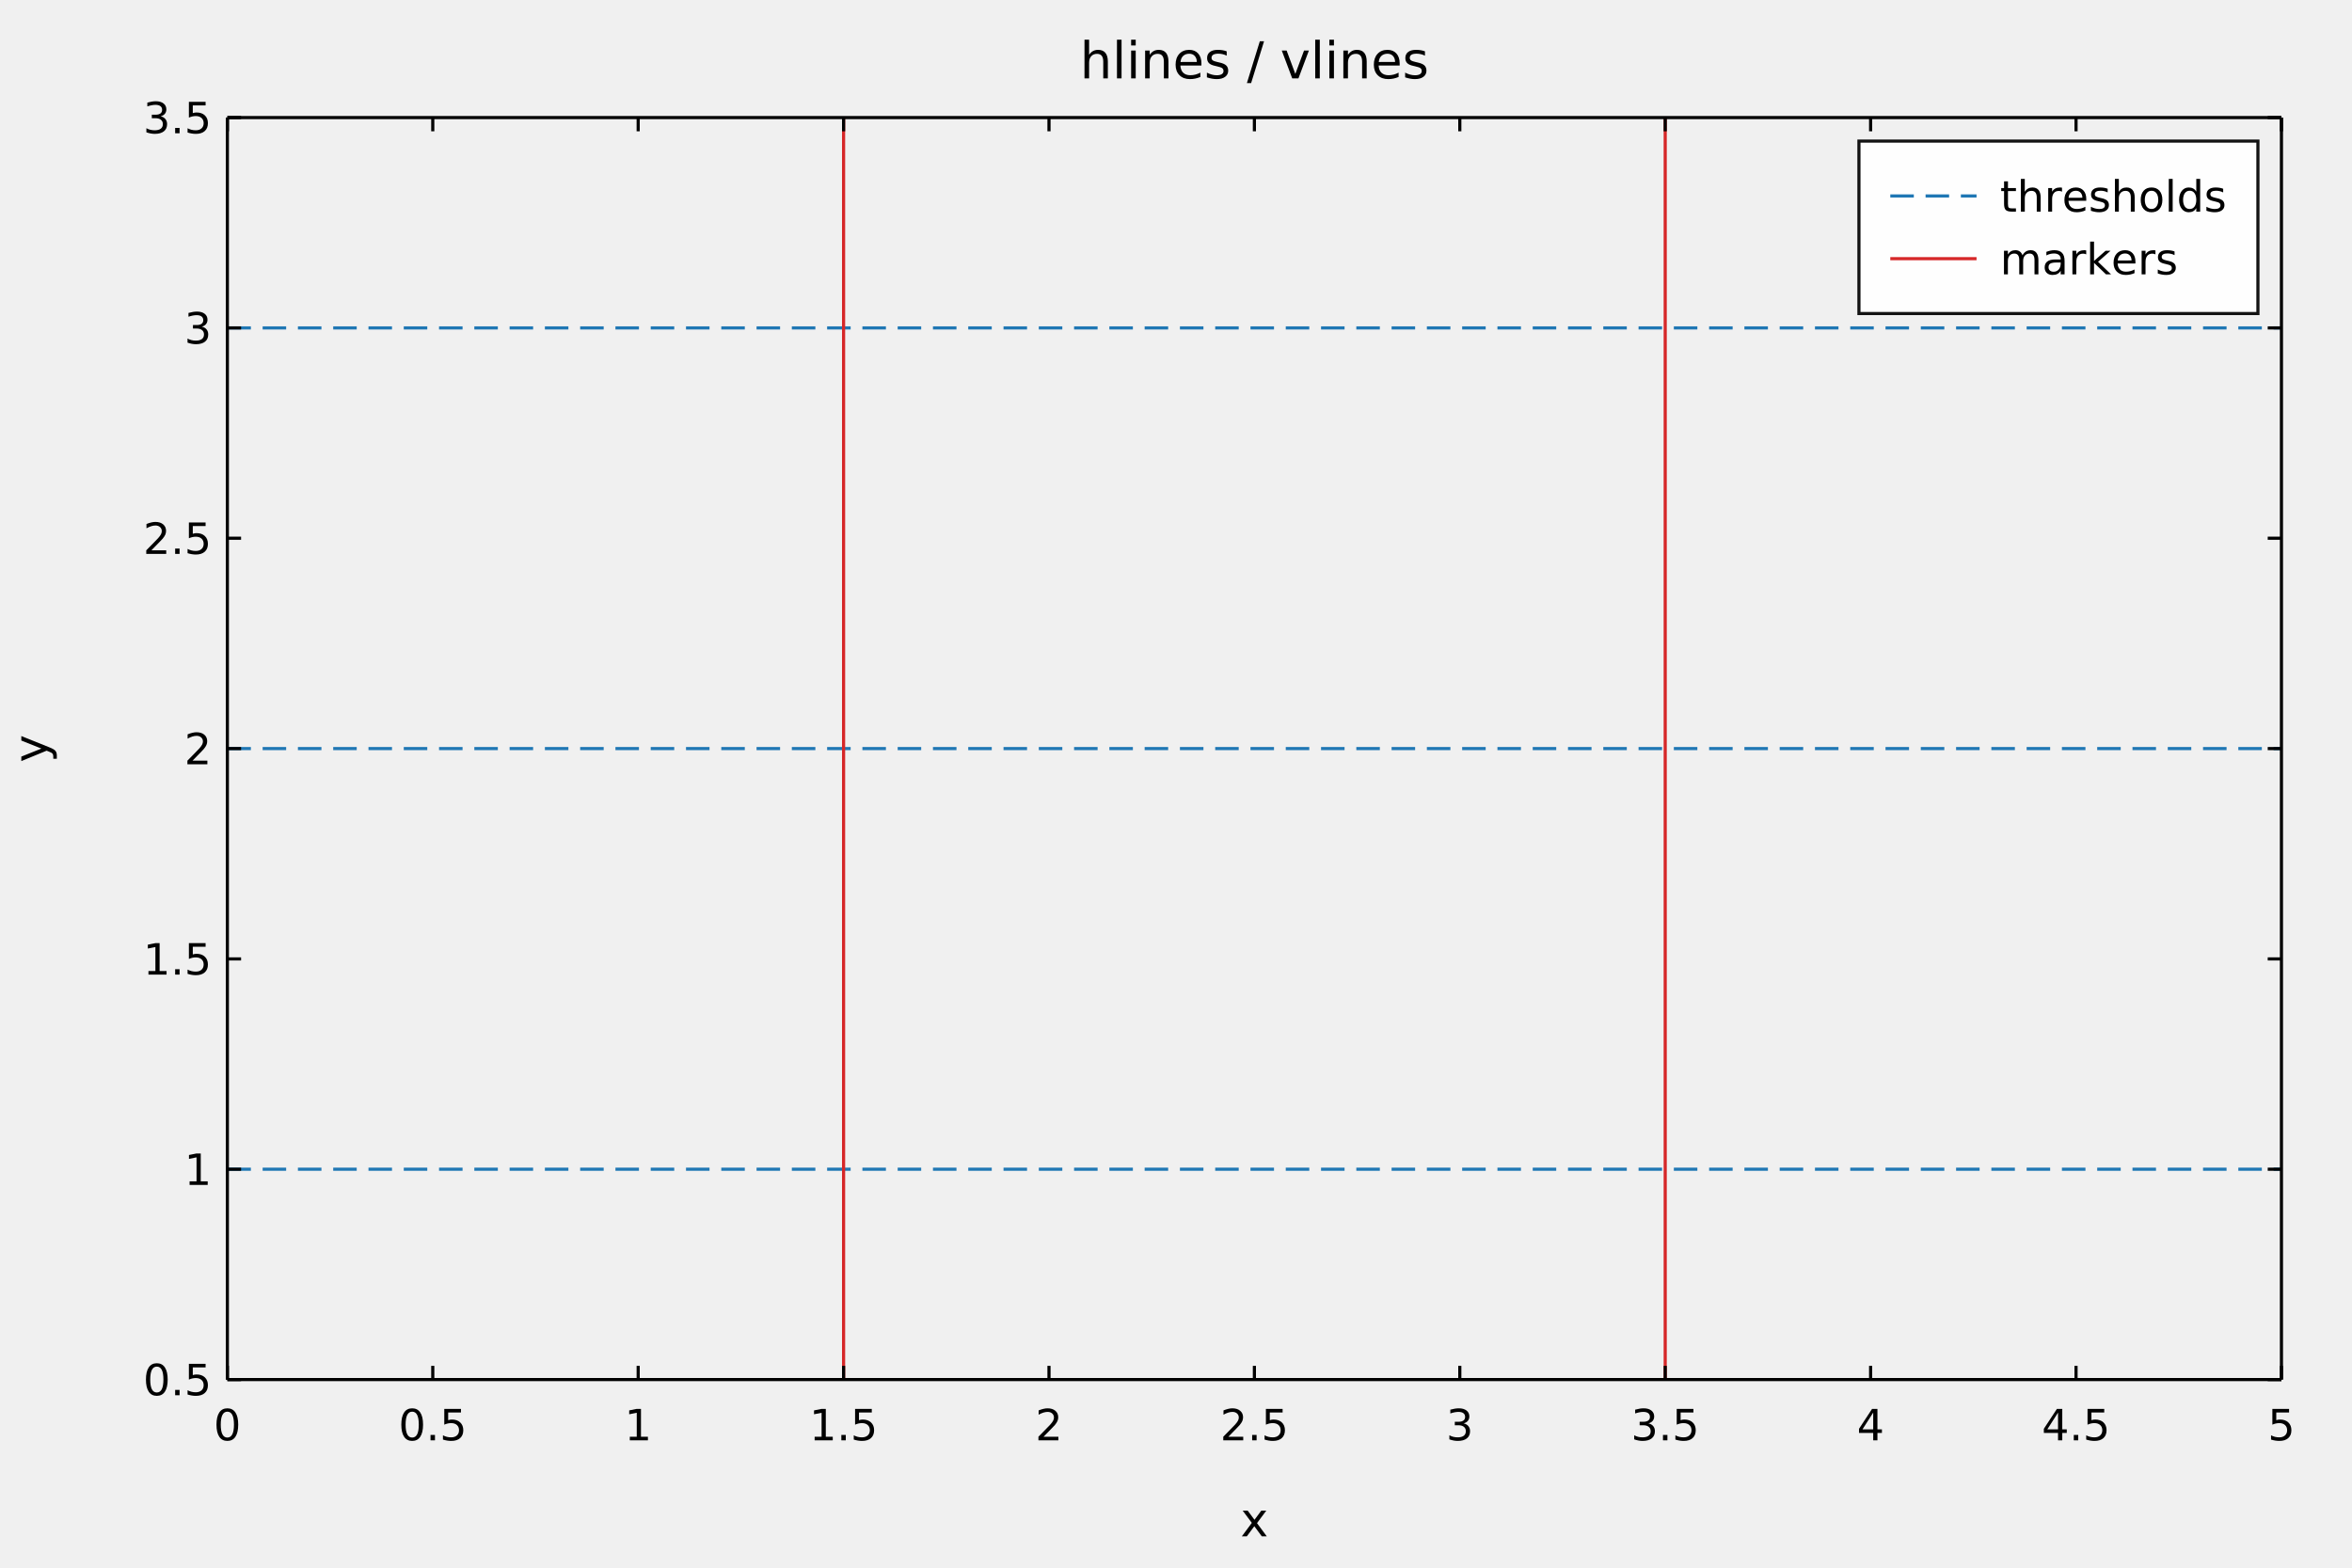
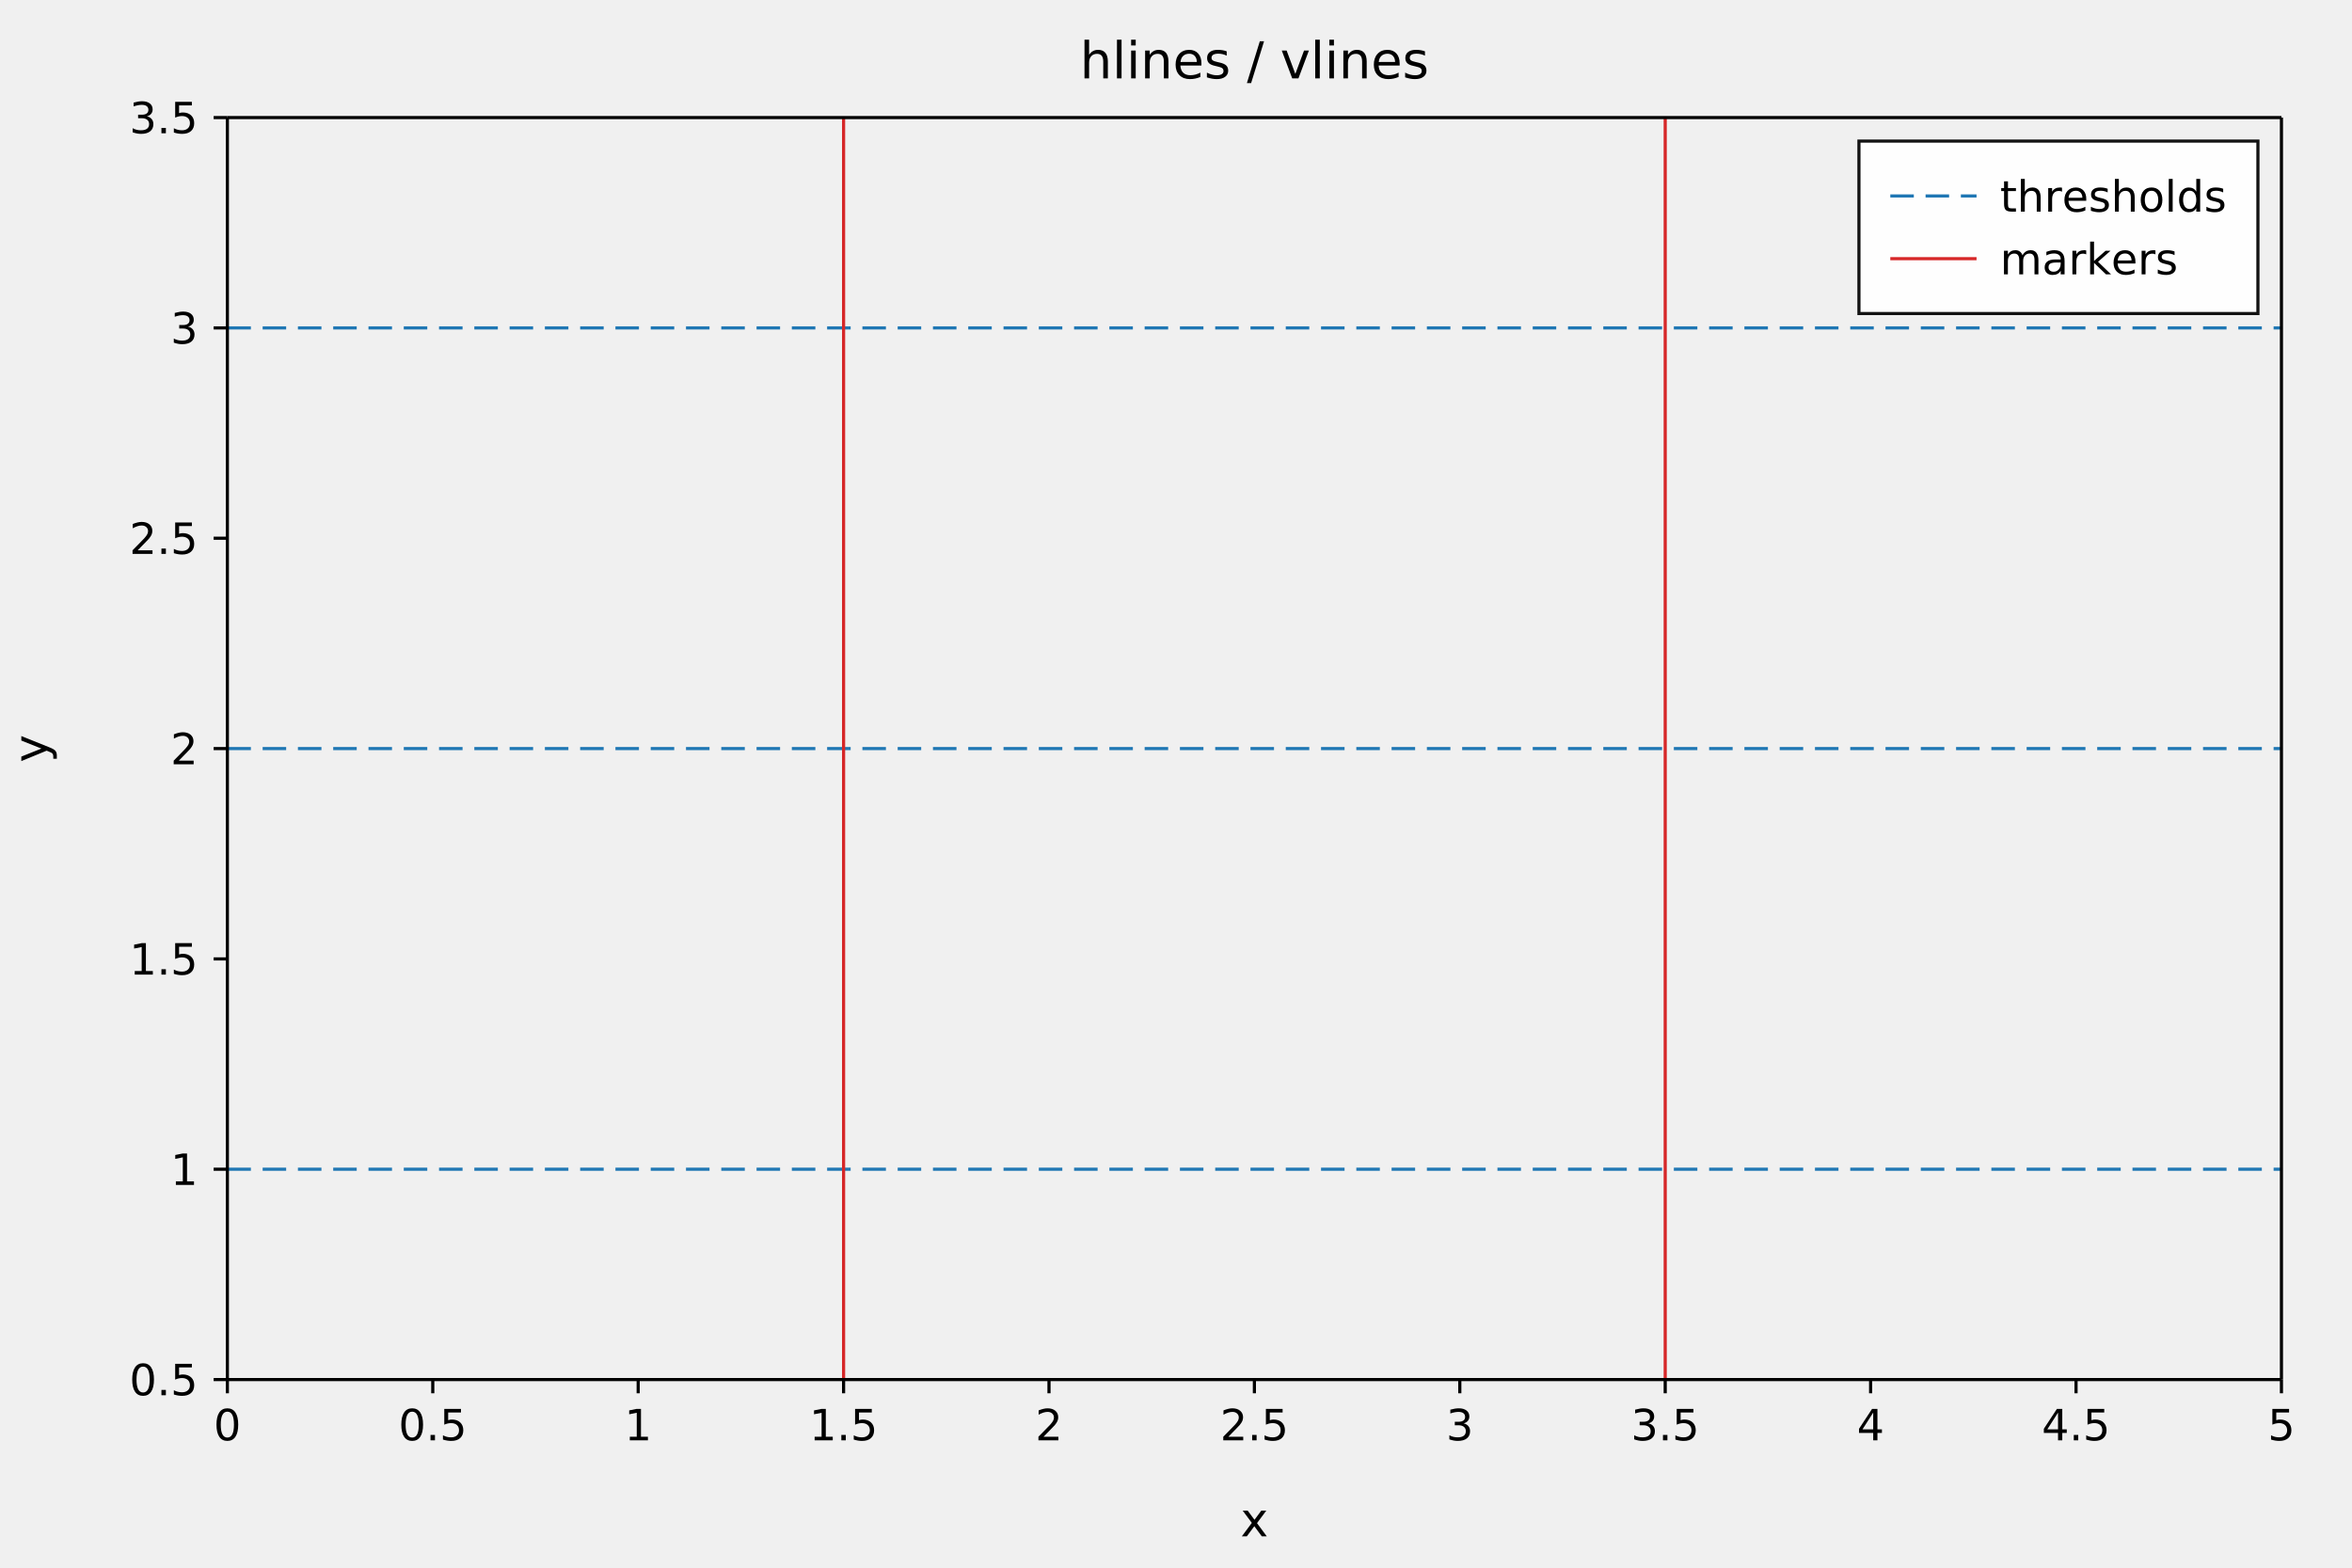
- <svg xmlns="http://www.w3.org/2000/svg" width="600" height="400" viewBox="0 0 600 400" font-family="DejaVu Sans, Bitstream Vera Sans, Verdana, Arial, sans-serif" font-size="11" style="background:#fff" data-plotlet-version="0.3.0" data-plotlet-schema="1" data-plotlet-kind="figure">
+ <svg xmlns="http://www.w3.org/2000/svg" width="600" height="400" viewBox="0 0 600 400" font-family="DejaVu Sans, Bitstream Vera Sans, Verdana, Arial, sans-serif" font-size="11" style="background:#fff" data-plotlet-version="0.3.1" data-plotlet-schema="1" data-plotlet-kind="figure">
  <g transform="translate(58,30)" data-plotlet-kind="panel" data-plotlet-title="hlines / vlines" data-plotlet-xlabel="x" data-plotlet-ylabel="y" data-plotlet-xscale="linear" data-plotlet-yscale="linear" data-plotlet-xlim="0.0,5.0" data-plotlet-ylim="0.5,3.5" data-plotlet-panel-bbox="0,0,600,400" data-plotlet-data-area="58,30,524,322">
    <g class="plotlet-artist" data-plotlet-type="hlines" data-plotlet-index="0" data-plotlet-label="thresholds" data-plotlet-color="#1f77b4" data-plotlet-n="3" data-plotlet-y-min="1" data-plotlet-y-max="3" data-plotlet-x-min="0" data-plotlet-x-max="5">
      <line x1="0.00" x2="524.00" y1="268.33" y2="268.33" stroke="#1f77b4" stroke-width="0.8" stroke-dasharray="6,3" />
      <line x1="0.00" x2="524.00" y1="161.00" y2="161.00" stroke="#1f77b4" stroke-width="0.8" stroke-dasharray="6,3" />
      <line x1="0.00" x2="524.00" y1="53.67" y2="53.67" stroke="#1f77b4" stroke-width="0.8" stroke-dasharray="6,3" />
    </g>
    <g class="plotlet-artist" data-plotlet-type="vlines" data-plotlet-index="1" data-plotlet-label="markers" data-plotlet-color="#d62728" data-plotlet-n="2" data-plotlet-x-min="1.5" data-plotlet-x-max="3.5" data-plotlet-y-min="0.5" data-plotlet-y-max="3.5">
      <line x1="157.20" x2="157.20" y1="322.00" y2="0.00" stroke="#d62728" stroke-width="0.8" />
      <line x1="366.80" x2="366.80" y1="322.00" y2="0.00" stroke="#d62728" stroke-width="0.8" />
    </g>
    <line x1="0" y1="0" x2="524" y2="0" stroke="#000000" stroke-width="0.8" />
    <line x1="0" y1="322" x2="524" y2="322" stroke="#000000" stroke-width="0.8" />
    <line x1="0" y1="0" x2="0" y2="322" stroke="#000000" stroke-width="0.8" />
    <line x1="524" y1="0" x2="524" y2="322" stroke="#000000" stroke-width="0.8" />
-     <line x1="0.00" x2="0.00" y1="322" y2="318.5" stroke="#000000" stroke-width="0.8" />
-     <line x1="0.00" x2="0.00" y1="0" y2="3.5" stroke="#000000" stroke-width="0.8" />
+     <line x1="0.00" x2="0.00" y1="322" y2="325.5" stroke="#000000" stroke-width="0.8" />
    <path d="M-0.003 330.195Q-0.841 330.195 -1.262 331.02Q-1.684 331.844 -1.684 333.499Q-1.684 335.147 -1.262 335.972Q-0.841 336.796 -0.003 336.796Q0.841 336.796 1.262 335.972Q1.684 335.147 1.684 333.499Q1.684 331.844 1.262 331.02Q0.841 330.195 -0.003 330.195ZM-0.003 329.336Q1.345 329.336 2.057 330.402Q2.769 331.468 2.769 333.499Q2.769 335.523 2.057 336.59Q1.345 337.656 -0.003 337.656Q-1.351 337.656 -2.062 336.59Q-2.774 335.523 -2.774 333.499Q-2.774 331.468 -2.062 330.402Q-1.351 329.336 -0.003 329.336Z" fill="#000" />
-     <line x1="52.40" x2="52.40" y1="322" y2="318.5" stroke="#000000" stroke-width="0.8" />
-     <line x1="52.40" x2="52.40" y1="0" y2="3.5" stroke="#000000" stroke-width="0.8" />
+     <line x1="52.40" x2="52.40" y1="322" y2="325.5" stroke="#000000" stroke-width="0.8" />
    <path d="M47.15 330.195Q46.312 330.195 45.89 331.02Q45.469 331.844 45.469 333.499Q45.469 335.147 45.89 335.972Q46.312 336.796 47.15 336.796Q47.993 336.796 48.415 335.972Q48.836 335.147 48.836 333.499Q48.836 331.844 48.415 331.02Q47.993 330.195 47.15 330.195ZM47.15 329.336Q48.498 329.336 49.21 330.402Q49.921 331.468 49.921 333.499Q49.921 335.523 49.21 336.59Q48.498 337.656 47.15 337.656Q45.802 337.656 45.09 336.59Q44.378 335.523 44.378 333.499Q44.378 331.468 45.09 330.402Q45.802 329.336 47.15 329.336ZM51.828 336.136H52.961V337.5H51.828ZM55.335 329.481H59.595V330.394H56.329V332.36Q56.565 332.279 56.802 332.239Q57.038 332.199 57.274 332.199Q58.617 332.199 59.401 332.935Q60.185 333.67 60.185 334.927Q60.185 336.222 59.38 336.939Q58.574 337.656 57.108 337.656Q56.603 337.656 56.079 337.57Q55.556 337.484 54.997 337.312V336.222Q55.48 336.485 55.996 336.614Q56.512 336.743 57.086 336.743Q58.015 336.743 58.558 336.254Q59.1 335.765 59.1 334.927Q59.1 334.089 58.558 333.601Q58.015 333.112 57.086 333.112Q56.651 333.112 56.219 333.208Q55.786 333.305 55.335 333.509Z" fill="#000" />
-     <line x1="104.80" x2="104.80" y1="322" y2="318.5" stroke="#000000" stroke-width="0.8" />
-     <line x1="104.80" x2="104.80" y1="0" y2="3.5" stroke="#000000" stroke-width="0.8" />
+     <line x1="104.80" x2="104.80" y1="322" y2="325.5" stroke="#000000" stroke-width="0.8" />
    <path d="M102.665 336.587H104.437V330.469L102.509 330.856V329.868L104.427 329.481H105.512V336.587H107.284V337.5H102.665Z" fill="#000" />
-     <line x1="157.20" x2="157.20" y1="322" y2="318.5" stroke="#000000" stroke-width="0.8" />
-     <line x1="157.20" x2="157.20" y1="0" y2="3.5" stroke="#000000" stroke-width="0.8" />
+     <line x1="157.20" x2="157.20" y1="322" y2="325.5" stroke="#000000" stroke-width="0.8" />
    <path d="M149.817 336.587H151.59V330.469L149.662 330.856V329.868L151.579 329.481H152.664V336.587H154.437V337.5H149.817ZM156.628 336.136H157.761V337.5H156.628ZM160.135 329.481H164.395V330.394H161.129V332.36Q161.365 332.279 161.602 332.239Q161.838 332.199 162.074 332.199Q163.417 332.199 164.201 332.935Q164.985 333.67 164.985 334.927Q164.985 336.222 164.18 336.939Q163.374 337.656 161.908 337.656Q161.403 337.656 160.879 337.57Q160.356 337.484 159.797 337.312V336.222Q160.28 336.485 160.796 336.614Q161.312 336.743 161.886 336.743Q162.815 336.743 163.358 336.254Q163.9 335.765 163.9 334.927Q163.9 334.089 163.358 333.601Q162.815 333.112 161.886 333.112Q161.451 333.112 161.019 333.208Q160.586 333.305 160.135 333.509Z" fill="#000" />
-     <line x1="209.60" x2="209.60" y1="322" y2="318.5" stroke="#000000" stroke-width="0.8" />
-     <line x1="209.60" x2="209.60" y1="0" y2="3.5" stroke="#000000" stroke-width="0.8" />
+     <line x1="209.60" x2="209.60" y1="322" y2="325.5" stroke="#000000" stroke-width="0.8" />
    <path d="M208.212 336.587H211.998V337.5H206.906V336.587Q207.524 335.948 208.59 334.871Q209.656 333.794 209.93 333.482Q210.451 332.897 210.658 332.491Q210.865 332.086 210.865 331.694Q210.865 331.055 210.416 330.652Q209.968 330.249 209.248 330.249Q208.738 330.249 208.171 330.426Q207.605 330.604 206.96 330.963V329.868Q207.615 329.604 208.185 329.47Q208.754 329.336 209.227 329.336Q210.473 329.336 211.214 329.959Q211.955 330.582 211.955 331.624Q211.955 332.118 211.77 332.561Q211.585 333.004 211.096 333.606Q210.962 333.762 210.242 334.506Q209.522 335.25 208.212 336.587Z" fill="#000" />
-     <line x1="262.00" x2="262.00" y1="322" y2="318.5" stroke="#000000" stroke-width="0.8" />
-     <line x1="262.00" x2="262.00" y1="0" y2="3.5" stroke="#000000" stroke-width="0.8" />
+     <line x1="262.00" x2="262.00" y1="322" y2="325.5" stroke="#000000" stroke-width="0.8" />
    <path d="M255.364 336.587H259.151V337.5H254.059V336.587Q254.677 335.948 255.743 334.871Q256.809 333.794 257.083 333.482Q257.604 332.897 257.811 332.491Q258.017 332.086 258.017 331.694Q258.017 331.055 257.569 330.652Q257.12 330.249 256.401 330.249Q255.89 330.249 255.324 330.426Q254.757 330.604 254.113 330.963V329.868Q254.768 329.604 255.337 329.47Q255.906 329.336 256.379 329.336Q257.625 329.336 258.366 329.959Q259.108 330.582 259.108 331.624Q259.108 332.118 258.922 332.561Q258.737 333.004 258.248 333.606Q258.114 333.762 257.394 334.506Q256.675 335.25 255.364 336.587ZM261.428 336.136H262.561V337.5H261.428ZM264.935 329.481H269.195V330.394H265.929V332.36Q266.165 332.279 266.402 332.239Q266.638 332.199 266.874 332.199Q268.217 332.199 269.001 332.935Q269.785 333.67 269.785 334.927Q269.785 336.222 268.98 336.939Q268.174 337.656 266.708 337.656Q266.203 337.656 265.679 337.57Q265.156 337.484 264.597 337.312V336.222Q265.08 336.485 265.596 336.614Q266.112 336.743 266.686 336.743Q267.615 336.743 268.158 336.254Q268.7 335.765 268.7 334.927Q268.7 334.089 268.158 333.601Q267.615 333.112 266.686 333.112Q266.251 333.112 265.819 333.208Q265.386 333.305 264.935 333.509Z" fill="#000" />
-     <line x1="314.40" x2="314.40" y1="322" y2="318.5" stroke="#000000" stroke-width="0.8" />
-     <line x1="314.40" x2="314.40" y1="0" y2="3.5" stroke="#000000" stroke-width="0.8" />
+     <line x1="314.40" x2="314.40" y1="322" y2="325.5" stroke="#000000" stroke-width="0.8" />
    <path d="M315.364 333.176Q316.143 333.343 316.581 333.869Q317.018 334.396 317.018 335.169Q317.018 336.356 316.202 337.006Q315.386 337.656 313.882 337.656Q313.377 337.656 312.842 337.556Q312.308 337.457 311.739 337.258V336.211Q312.19 336.474 312.727 336.608Q313.264 336.743 313.849 336.743Q314.87 336.743 315.404 336.34Q315.939 335.937 315.939 335.169Q315.939 334.46 315.442 334.06Q314.945 333.66 314.059 333.66H313.124V332.768H314.102Q314.902 332.768 315.327 332.448Q315.751 332.129 315.751 331.527Q315.751 330.91 315.313 330.579Q314.875 330.249 314.059 330.249Q313.613 330.249 313.103 330.346Q312.593 330.442 311.98 330.646V329.68Q312.598 329.508 313.138 329.422Q313.678 329.336 314.156 329.336Q315.391 329.336 316.111 329.897Q316.83 330.458 316.83 331.415Q316.83 332.081 316.449 332.54Q316.068 332.999 315.364 333.176Z" fill="#000" />
-     <line x1="366.80" x2="366.80" y1="322" y2="318.5" stroke="#000000" stroke-width="0.8" />
-     <line x1="366.80" x2="366.80" y1="0" y2="3.5" stroke="#000000" stroke-width="0.8" />
+     <line x1="366.80" x2="366.80" y1="322" y2="325.5" stroke="#000000" stroke-width="0.8" />
    <path d="M362.517 333.176Q363.295 333.343 363.733 333.869Q364.171 334.396 364.171 335.169Q364.171 336.356 363.354 337.006Q362.538 337.656 361.034 337.656Q360.529 337.656 359.995 337.556Q359.46 337.457 358.891 337.258V336.211Q359.342 336.474 359.879 336.608Q360.416 336.743 361.002 336.743Q362.022 336.743 362.557 336.34Q363.091 335.937 363.091 335.169Q363.091 334.46 362.594 334.06Q362.098 333.66 361.211 333.66H360.277V332.768H361.254Q362.055 332.768 362.479 332.448Q362.903 332.129 362.903 331.527Q362.903 330.91 362.466 330.579Q362.028 330.249 361.211 330.249Q360.766 330.249 360.255 330.346Q359.745 330.442 359.133 330.646V329.68Q359.75 329.508 360.29 329.422Q360.83 329.336 361.308 329.336Q362.543 329.336 363.263 329.897Q363.983 330.458 363.983 331.415Q363.983 332.081 363.602 332.54Q363.22 332.999 362.517 333.176ZM366.228 336.136H367.361V337.5H366.228ZM369.735 329.481H373.995V330.394H370.729V332.36Q370.965 332.279 371.202 332.239Q371.438 332.199 371.674 332.199Q373.017 332.199 373.801 332.935Q374.585 333.67 374.585 334.927Q374.585 336.222 373.78 336.939Q372.974 337.656 371.508 337.656Q371.003 337.656 370.479 337.57Q369.956 337.484 369.397 337.312V336.222Q369.88 336.485 370.396 336.614Q370.912 336.743 371.486 336.743Q372.415 336.743 372.958 336.254Q373.5 335.765 373.5 334.927Q373.5 334.089 372.958 333.601Q372.415 333.112 371.486 333.112Q371.051 333.112 370.619 333.208Q370.186 333.305 369.735 333.509Z" fill="#000" />
-     <line x1="419.20" x2="419.20" y1="322" y2="318.5" stroke="#000000" stroke-width="0.8" />
-     <line x1="419.20" x2="419.20" y1="0" y2="3.5" stroke="#000000" stroke-width="0.8" />
+     <line x1="419.20" x2="419.20" y1="322" y2="325.5" stroke="#000000" stroke-width="0.8" />
    <path d="M419.858 330.426 417.119 334.707H419.858ZM419.573 329.481H420.938V334.707H422.082V335.609H420.938V337.5H419.858V335.609H416.238V334.562Z" fill="#000" />
-     <line x1="471.60" x2="471.60" y1="322" y2="318.5" stroke="#000000" stroke-width="0.8" />
-     <line x1="471.60" x2="471.60" y1="0" y2="3.5" stroke="#000000" stroke-width="0.8" />
+     <line x1="471.60" x2="471.60" y1="322" y2="325.5" stroke="#000000" stroke-width="0.8" />
    <path d="M467.01 330.426 464.271 334.707H467.01ZM466.726 329.481H468.09V334.707H469.234V335.609H468.09V337.5H467.01V335.609H463.39V334.562ZM471.028 336.136H472.161V337.5H471.028ZM474.535 329.481H478.795V330.394H475.529V332.36Q475.765 332.279 476.002 332.239Q476.238 332.199 476.474 332.199Q477.817 332.199 478.601 332.935Q479.385 333.67 479.385 334.927Q479.385 336.222 478.58 336.939Q477.774 337.656 476.308 337.656Q475.803 337.656 475.279 337.57Q474.756 337.484 474.197 337.312V336.222Q474.68 336.485 475.196 336.614Q475.712 336.743 476.286 336.743Q477.215 336.743 477.758 336.254Q478.3 335.765 478.3 334.927Q478.3 334.089 477.758 333.601Q477.215 333.112 476.286 333.112Q475.851 333.112 475.419 333.208Q474.986 333.305 474.535 333.509Z" fill="#000" />
-     <line x1="524.00" x2="524.00" y1="322" y2="318.5" stroke="#000000" stroke-width="0.8" />
-     <line x1="524.00" x2="524.00" y1="0" y2="3.5" stroke="#000000" stroke-width="0.8" />
+     <line x1="524.00" x2="524.00" y1="322" y2="325.5" stroke="#000000" stroke-width="0.8" />
    <path d="M521.688 329.481H525.947V330.394H522.681V332.36Q522.918 332.279 523.154 332.239Q523.39 332.199 523.627 332.199Q524.969 332.199 525.754 332.935Q526.538 333.67 526.538 334.927Q526.538 336.222 525.732 336.939Q524.927 337.656 523.46 337.656Q522.955 337.656 522.432 337.57Q521.908 337.484 521.349 337.312V336.222Q521.833 336.485 522.348 336.614Q522.864 336.743 523.439 336.743Q524.368 336.743 524.91 336.254Q525.453 335.765 525.453 334.927Q525.453 334.089 524.91 333.601Q524.368 333.112 523.439 333.112Q523.004 333.112 522.571 333.208Q522.139 333.305 521.688 333.509Z" fill="#000" />
-     <line x1="0" x2="3.5" y1="322.00" y2="322.00" stroke="#000000" stroke-width="0.8" />
-     <line x1="524" x2="520.5" y1="322.00" y2="322.00" stroke="#000000" stroke-width="0.8" />
-     <path d="M-17.997 318.695Q-18.835 318.695 -19.257 319.52Q-19.678 320.344 -19.678 321.999Q-19.678 323.647 -19.257 324.472Q-18.835 325.296 -17.997 325.296Q-17.154 325.296 -16.732 324.472Q-16.311 323.647 -16.311 321.999Q-16.311 320.344 -16.732 319.52Q-17.154 318.695 -17.997 318.695ZM-17.997 317.836Q-16.649 317.836 -15.937 318.902Q-15.226 319.968 -15.226 321.999Q-15.226 324.023 -15.937 325.09Q-16.649 326.156 -17.997 326.156Q-19.345 326.156 -20.057 325.09Q-20.769 324.023 -20.769 321.999Q-20.769 319.968 -20.057 318.902Q-19.345 317.836 -17.997 317.836ZM-13.319 324.636H-12.186V326.0H-13.319ZM-9.812 317.981H-5.552V318.894H-8.818V320.86Q-8.582 320.779 -8.345 320.739Q-8.109 320.699 -7.873 320.699Q-6.53 320.699 -5.746 321.435Q-4.961 322.17 -4.961 323.427Q-4.961 324.722 -5.767 325.439Q-6.573 326.156 -8.039 326.156Q-8.544 326.156 -9.068 326.07Q-9.591 325.984 -10.15 325.812V324.722Q-9.667 324.985 -9.151 325.114Q-8.635 325.243 -8.061 325.243Q-7.131 325.243 -6.589 324.754Q-6.046 324.265 -6.046 323.427Q-6.046 322.589 -6.589 322.101Q-7.131 321.612 -8.061 321.612Q-8.496 321.612 -8.928 321.708Q-9.36 321.805 -9.812 322.009Z" fill="#000" />
-     <line x1="0" x2="3.5" y1="268.33" y2="268.33" stroke="#000000" stroke-width="0.8" />
-     <line x1="524" x2="520.5" y1="268.33" y2="268.33" stroke="#000000" stroke-width="0.8" />
-     <path d="M-9.634 271.42H-7.862V265.303L-9.79 265.689V264.701L-7.873 264.314H-6.788V271.42H-5.015V272.333H-9.634Z" fill="#000" />
-     <line x1="0" x2="3.5" y1="214.67" y2="214.67" stroke="#000000" stroke-width="0.8" />
-     <line x1="524" x2="520.5" y1="214.67" y2="214.67" stroke="#000000" stroke-width="0.8" />
-     <path d="M-20.129 217.754H-18.357V211.636L-20.285 212.023V211.034L-18.368 210.648H-17.283V217.754H-15.51V218.667H-20.129ZM-13.319 217.302H-12.186V218.667H-13.319ZM-9.812 210.648H-5.552V211.561H-8.818V213.527Q-8.582 213.446 -8.345 213.406Q-8.109 213.365 -7.873 213.365Q-6.53 213.365 -5.746 214.101Q-4.961 214.837 -4.961 216.094Q-4.961 217.388 -5.767 218.105Q-6.573 218.822 -8.039 218.822Q-8.544 218.822 -9.068 218.736Q-9.591 218.651 -10.15 218.479V217.388Q-9.667 217.652 -9.151 217.78Q-8.635 217.909 -8.061 217.909Q-7.131 217.909 -6.589 217.421Q-6.046 216.932 -6.046 216.094Q-6.046 215.256 -6.589 214.767Q-7.131 214.278 -8.061 214.278Q-8.496 214.278 -8.928 214.375Q-9.36 214.472 -9.812 214.676Z" fill="#000" />
-     <line x1="0" x2="3.5" y1="161.00" y2="161.00" stroke="#000000" stroke-width="0.8" />
-     <line x1="524" x2="520.5" y1="161.00" y2="161.00" stroke="#000000" stroke-width="0.8" />
-     <path d="M-8.888 164.087H-5.101V165.0H-10.193V164.087Q-9.575 163.448 -8.509 162.371Q-7.443 161.294 -7.169 160.982Q-6.648 160.397 -6.441 159.991Q-6.234 159.586 -6.234 159.194Q-6.234 158.555 -6.683 158.152Q-7.131 157.749 -7.851 157.749Q-8.361 157.749 -8.928 157.926Q-9.495 158.104 -10.139 158.463V157.368Q-9.484 157.104 -8.915 156.97Q-8.345 156.836 -7.873 156.836Q-6.626 156.836 -5.885 157.459Q-5.144 158.082 -5.144 159.124Q-5.144 159.618 -5.329 160.061Q-5.515 160.504 -6.003 161.106Q-6.138 161.262 -6.857 162.006Q-7.577 162.75 -8.888 164.087Z" fill="#000" />
-     <line x1="0" x2="3.5" y1="107.33" y2="107.33" stroke="#000000" stroke-width="0.8" />
-     <line x1="524" x2="520.5" y1="107.33" y2="107.33" stroke="#000000" stroke-width="0.8" />
-     <path d="M-19.383 110.42H-15.596V111.333H-20.688V110.42Q-20.07 109.781 -19.004 108.704Q-17.938 107.627 -17.664 107.316Q-17.143 106.73 -16.936 106.325Q-16.729 105.919 -16.729 105.527Q-16.729 104.888 -17.178 104.485Q-17.626 104.082 -18.346 104.082Q-18.856 104.082 -19.423 104.26Q-19.99 104.437 -20.634 104.797V103.701Q-19.979 103.438 -19.41 103.304Q-18.84 103.169 -18.368 103.169Q-17.122 103.169 -16.38 103.792Q-15.639 104.415 -15.639 105.457Q-15.639 105.951 -15.824 106.395Q-16.01 106.838 -16.499 107.439Q-16.633 107.595 -17.353 108.339Q-18.072 109.083 -19.383 110.42ZM-13.319 109.969H-12.186V111.333H-13.319ZM-9.812 103.314H-5.552V104.227H-8.818V106.193Q-8.582 106.113 -8.345 106.072Q-8.109 106.032 -7.873 106.032Q-6.53 106.032 -5.746 106.768Q-4.961 107.504 -4.961 108.761Q-4.961 110.055 -5.767 110.772Q-6.573 111.489 -8.039 111.489Q-8.544 111.489 -9.068 111.403Q-9.591 111.317 -10.15 111.145V110.055Q-9.667 110.318 -9.151 110.447Q-8.635 110.576 -8.061 110.576Q-7.131 110.576 -6.589 110.087Q-6.046 109.598 -6.046 108.761Q-6.046 107.923 -6.589 107.434Q-7.131 106.945 -8.061 106.945Q-8.496 106.945 -8.928 107.042Q-9.36 107.139 -9.812 107.343Z" fill="#000" />
-     <line x1="0" x2="3.5" y1="53.67" y2="53.67" stroke="#000000" stroke-width="0.8" />
-     <line x1="524" x2="520.5" y1="53.67" y2="53.67" stroke="#000000" stroke-width="0.8" />
-     <path d="M-6.535 53.343Q-5.756 53.509 -5.319 54.036Q-4.881 54.562 -4.881 55.336Q-4.881 56.523 -5.697 57.173Q-6.514 57.822 -8.018 57.822Q-8.522 57.822 -9.057 57.723Q-9.591 57.624 -10.161 57.425V56.378Q-9.709 56.641 -9.172 56.775Q-8.635 56.909 -8.05 56.909Q-7.029 56.909 -6.495 56.507Q-5.96 56.104 -5.96 55.336Q-5.96 54.627 -6.457 54.226Q-6.954 53.826 -7.84 53.826H-8.775V52.935H-7.797Q-6.997 52.935 -6.573 52.615Q-6.148 52.296 -6.148 51.694Q-6.148 51.076 -6.586 50.746Q-7.024 50.416 -7.84 50.416Q-8.286 50.416 -8.796 50.512Q-9.307 50.609 -9.919 50.813V49.846Q-9.301 49.674 -8.761 49.589Q-8.222 49.503 -7.744 49.503Q-6.508 49.503 -5.789 50.064Q-5.069 50.625 -5.069 51.581Q-5.069 52.247 -5.45 52.706Q-5.832 53.166 -6.535 53.343Z" fill="#000" />
-     <line x1="0" x2="3.5" y1="0.00" y2="0.00" stroke="#000000" stroke-width="0.8" />
-     <line x1="524" x2="520.5" y1="0.00" y2="0.00" stroke="#000000" stroke-width="0.8" />
-     <path d="M-17.03 -0.324Q-16.251 -0.157 -15.814 0.369Q-15.376 0.896 -15.376 1.669Q-15.376 2.856 -16.192 3.506Q-17.009 4.156 -18.513 4.156Q-19.018 4.156 -19.552 4.056Q-20.086 3.957 -20.656 3.758V2.711Q-20.205 2.974 -19.667 3.108Q-19.13 3.243 -18.545 3.243Q-17.524 3.243 -16.99 2.84Q-16.456 2.437 -16.456 1.669Q-16.456 0.96 -16.952 0.56Q-17.449 0.16 -18.335 0.16H-19.27V-0.732H-18.292Q-17.492 -0.732 -17.068 -1.052Q-16.644 -1.371 -16.644 -1.973Q-16.644 -2.59 -17.081 -2.921Q-17.519 -3.251 -18.335 -3.251Q-18.781 -3.251 -19.292 -3.154Q-19.802 -3.058 -20.414 -2.854V-3.82Q-19.796 -3.992 -19.257 -4.078Q-18.717 -4.164 -18.239 -4.164Q-17.003 -4.164 -16.284 -3.603Q-15.564 -3.042 -15.564 -2.085Q-15.564 -1.419 -15.945 -0.96Q-16.327 -0.501 -17.03 -0.324ZM-13.319 2.636H-12.186V4.0H-13.319ZM-9.812 -4.019H-5.552V-3.106H-8.818V-1.14Q-8.582 -1.221 -8.345 -1.261Q-8.109 -1.301 -7.873 -1.301Q-6.53 -1.301 -5.746 -0.565Q-4.961 0.17 -4.961 1.427Q-4.961 2.722 -5.767 3.439Q-6.573 4.156 -8.039 4.156Q-8.544 4.156 -9.068 4.07Q-9.591 3.984 -10.15 3.812V2.722Q-9.667 2.985 -9.151 3.114Q-8.635 3.243 -8.061 3.243Q-7.131 3.243 -6.589 2.754Q-6.046 2.265 -6.046 1.427Q-6.046 0.589 -6.589 0.101Q-7.131 -0.388 -8.061 -0.388Q-8.496 -0.388 -8.928 -0.292Q-9.36 -0.195 -9.812 0.009Z" fill="#000" />
+     <line x1="0" x2="-3.5" y1="322.00" y2="322.00" stroke="#000000" stroke-width="0.8" />
+     <path d="M-21.497 318.695Q-22.335 318.695 -22.757 319.52Q-23.178 320.344 -23.178 321.999Q-23.178 323.647 -22.757 324.472Q-22.335 325.296 -21.497 325.296Q-20.654 325.296 -20.232 324.472Q-19.811 323.647 -19.811 321.999Q-19.811 320.344 -20.232 319.52Q-20.654 318.695 -21.497 318.695ZM-21.497 317.836Q-20.149 317.836 -19.437 318.902Q-18.726 319.968 -18.726 321.999Q-18.726 324.023 -19.437 325.09Q-20.149 326.156 -21.497 326.156Q-22.845 326.156 -23.557 325.09Q-24.269 324.023 -24.269 321.999Q-24.269 319.968 -23.557 318.902Q-22.845 317.836 -21.497 317.836ZM-16.819 324.636H-15.686V326.0H-16.819ZM-13.312 317.981H-9.052V318.894H-12.318V320.86Q-12.082 320.779 -11.845 320.739Q-11.609 320.699 -11.373 320.699Q-10.03 320.699 -9.246 321.435Q-8.461 322.17 -8.461 323.427Q-8.461 324.722 -9.267 325.439Q-10.073 326.156 -11.539 326.156Q-12.044 326.156 -12.568 326.07Q-13.091 325.984 -13.65 325.812V324.722Q-13.167 324.985 -12.651 325.114Q-12.135 325.243 -11.561 325.243Q-10.631 325.243 -10.089 324.754Q-9.546 324.265 -9.546 323.427Q-9.546 322.589 -10.089 322.101Q-10.631 321.612 -11.561 321.612Q-11.996 321.612 -12.428 321.708Q-12.86 321.805 -13.312 322.009Z" fill="#000" />
+     <line x1="0" x2="-3.5" y1="268.33" y2="268.33" stroke="#000000" stroke-width="0.8" />
+     <path d="M-13.134 271.42H-11.362V265.303L-13.29 265.689V264.701L-11.373 264.314H-10.288V271.42H-8.515V272.333H-13.134Z" fill="#000" />
+     <line x1="0" x2="-3.5" y1="214.67" y2="214.67" stroke="#000000" stroke-width="0.8" />
+     <path d="M-23.629 217.754H-21.857V211.636L-23.785 212.023V211.034L-21.868 210.648H-20.783V217.754H-19.01V218.667H-23.629ZM-16.819 217.302H-15.686V218.667H-16.819ZM-13.312 210.648H-9.052V211.561H-12.318V213.527Q-12.082 213.446 -11.845 213.406Q-11.609 213.365 -11.373 213.365Q-10.03 213.365 -9.246 214.101Q-8.461 214.837 -8.461 216.094Q-8.461 217.388 -9.267 218.105Q-10.073 218.822 -11.539 218.822Q-12.044 218.822 -12.568 218.736Q-13.091 218.651 -13.65 218.479V217.388Q-13.167 217.652 -12.651 217.78Q-12.135 217.909 -11.561 217.909Q-10.631 217.909 -10.089 217.421Q-9.546 216.932 -9.546 216.094Q-9.546 215.256 -10.089 214.767Q-10.631 214.278 -11.561 214.278Q-11.996 214.278 -12.428 214.375Q-12.86 214.472 -13.312 214.676Z" fill="#000" />
+     <line x1="0" x2="-3.5" y1="161.00" y2="161.00" stroke="#000000" stroke-width="0.8" />
+     <path d="M-12.388 164.087H-8.601V165.0H-13.693V164.087Q-13.075 163.448 -12.009 162.371Q-10.943 161.294 -10.669 160.982Q-10.148 160.397 -9.941 159.991Q-9.734 159.586 -9.734 159.194Q-9.734 158.555 -10.183 158.152Q-10.631 157.749 -11.351 157.749Q-11.861 157.749 -12.428 157.926Q-12.995 158.104 -13.639 158.463V157.368Q-12.984 157.104 -12.415 156.97Q-11.845 156.836 -11.373 156.836Q-10.126 156.836 -9.385 157.459Q-8.644 158.082 -8.644 159.124Q-8.644 159.618 -8.829 160.061Q-9.015 160.504 -9.503 161.106Q-9.638 161.262 -10.357 162.006Q-11.077 162.75 -12.388 164.087Z" fill="#000" />
+     <line x1="0" x2="-3.5" y1="107.33" y2="107.33" stroke="#000000" stroke-width="0.8" />
+     <path d="M-22.883 110.42H-19.096V111.333H-24.188V110.42Q-23.57 109.781 -22.504 108.704Q-21.438 107.627 -21.164 107.316Q-20.643 106.73 -20.436 106.325Q-20.229 105.919 -20.229 105.527Q-20.229 104.888 -20.678 104.485Q-21.126 104.082 -21.846 104.082Q-22.356 104.082 -22.923 104.26Q-23.49 104.437 -24.134 104.797V103.701Q-23.479 103.438 -22.91 103.304Q-22.34 103.169 -21.868 103.169Q-20.622 103.169 -19.88 103.792Q-19.139 104.415 -19.139 105.457Q-19.139 105.951 -19.324 106.395Q-19.51 106.838 -19.999 107.439Q-20.133 107.595 -20.853 108.339Q-21.572 109.083 -22.883 110.42ZM-16.819 109.969H-15.686V111.333H-16.819ZM-13.312 103.314H-9.052V104.227H-12.318V106.193Q-12.082 106.113 -11.845 106.072Q-11.609 106.032 -11.373 106.032Q-10.03 106.032 -9.246 106.768Q-8.461 107.504 -8.461 108.761Q-8.461 110.055 -9.267 110.772Q-10.073 111.489 -11.539 111.489Q-12.044 111.489 -12.568 111.403Q-13.091 111.317 -13.65 111.145V110.055Q-13.167 110.318 -12.651 110.447Q-12.135 110.576 -11.561 110.576Q-10.631 110.576 -10.089 110.087Q-9.546 109.598 -9.546 108.761Q-9.546 107.923 -10.089 107.434Q-10.631 106.945 -11.561 106.945Q-11.996 106.945 -12.428 107.042Q-12.86 107.139 -13.312 107.343Z" fill="#000" />
+     <line x1="0" x2="-3.5" y1="53.67" y2="53.67" stroke="#000000" stroke-width="0.8" />
+     <path d="M-10.035 53.343Q-9.256 53.509 -8.819 54.036Q-8.381 54.562 -8.381 55.336Q-8.381 56.523 -9.197 57.173Q-10.014 57.822 -11.518 57.822Q-12.022 57.822 -12.557 57.723Q-13.091 57.624 -13.661 57.425V56.378Q-13.209 56.641 -12.672 56.775Q-12.135 56.909 -11.55 56.909Q-10.529 56.909 -9.995 56.507Q-9.46 56.104 -9.46 55.336Q-9.46 54.627 -9.957 54.226Q-10.454 53.826 -11.34 53.826H-12.275V52.935H-11.297Q-10.497 52.935 -10.073 52.615Q-9.648 52.296 -9.648 51.694Q-9.648 51.076 -10.086 50.746Q-10.524 50.416 -11.34 50.416Q-11.786 50.416 -12.296 50.512Q-12.807 50.609 -13.419 50.813V49.846Q-12.801 49.674 -12.261 49.589Q-11.722 49.503 -11.244 49.503Q-10.008 49.503 -9.289 50.064Q-8.569 50.625 -8.569 51.581Q-8.569 52.247 -8.95 52.706Q-9.332 53.166 -10.035 53.343Z" fill="#000" />
+     <line x1="0" x2="-3.5" y1="0.00" y2="0.00" stroke="#000000" stroke-width="0.8" />
+     <path d="M-20.53 -0.324Q-19.751 -0.157 -19.314 0.369Q-18.876 0.896 -18.876 1.669Q-18.876 2.856 -19.692 3.506Q-20.509 4.156 -22.013 4.156Q-22.518 4.156 -23.052 4.056Q-23.586 3.957 -24.156 3.758V2.711Q-23.705 2.974 -23.167 3.108Q-22.63 3.243 -22.045 3.243Q-21.024 3.243 -20.49 2.84Q-19.956 2.437 -19.956 1.669Q-19.956 0.96 -20.452 0.56Q-20.949 0.16 -21.835 0.16H-22.77V-0.732H-21.792Q-20.992 -0.732 -20.568 -1.052Q-20.144 -1.371 -20.144 -1.973Q-20.144 -2.59 -20.581 -2.921Q-21.019 -3.251 -21.835 -3.251Q-22.281 -3.251 -22.792 -3.154Q-23.302 -3.058 -23.914 -2.854V-3.82Q-23.296 -3.992 -22.757 -4.078Q-22.217 -4.164 -21.739 -4.164Q-20.503 -4.164 -19.784 -3.603Q-19.064 -3.042 -19.064 -2.085Q-19.064 -1.419 -19.445 -0.96Q-19.827 -0.501 -20.53 -0.324ZM-16.819 2.636H-15.686V4.0H-16.819ZM-13.312 -4.019H-9.052V-3.106H-12.318V-1.14Q-12.082 -1.221 -11.845 -1.261Q-11.609 -1.301 -11.373 -1.301Q-10.03 -1.301 -9.246 -0.565Q-8.461 0.17 -8.461 1.427Q-8.461 2.722 -9.267 3.439Q-10.073 4.156 -11.539 4.156Q-12.044 4.156 -12.568 4.07Q-13.091 3.984 -13.65 3.812V2.722Q-13.167 2.985 -12.651 3.114Q-12.135 3.243 -11.561 3.243Q-10.631 3.243 -10.089 2.754Q-9.546 2.265 -9.546 1.427Q-9.546 0.589 -10.089 0.101Q-10.631 -0.388 -11.561 -0.388Q-11.996 -0.388 -12.428 -0.292Q-12.86 -0.195 -13.312 0.009Z" fill="#000" />
    <path d="M265.035 355.438 262.662 358.631 265.158 362.0H263.887L261.977 359.422L260.066 362.0H258.795L261.344 358.566L259.012 355.438H260.283L262.023 357.775L263.764 355.438Z" fill="#000" />
    <g transform="translate(-46,161.0) rotate(-90)">
      <path d="M0.311 0.609Q-0.146 1.781 -0.58 2.139Q-1.014 2.496 -1.74 2.496H-2.602V1.594H-1.969Q-1.523 1.594 -1.277 1.383Q-1.031 1.172 -0.732 0.387L-0.539 -0.105L-3.193 -6.562H-2.051L0.0 -1.43L2.051 -6.562H3.193Z" fill="#000" />
    </g>
    <path d="M224.612 -14.291V-10.0H223.444V-14.253Q223.444 -15.262 223.051 -15.764Q222.657 -16.265 221.87 -16.265Q220.924 -16.265 220.378 -15.662Q219.833 -15.059 219.833 -14.018V-10.0H218.658V-19.877H219.833V-16.005Q220.251 -16.646 220.82 -16.963Q221.388 -17.281 222.13 -17.281Q223.355 -17.281 223.984 -16.522Q224.612 -15.764 224.612 -14.291ZM226.942 -19.877H228.11V-10.0H226.942ZM230.554 -17.109H231.722V-10.0H230.554ZM230.554 -19.877H231.722V-18.398H230.554ZM240.075 -14.291V-10.0H238.907V-14.253Q238.907 -15.262 238.514 -15.764Q238.12 -16.265 237.333 -16.265Q236.387 -16.265 235.841 -15.662Q235.295 -15.059 235.295 -14.018V-10.0H234.121V-17.109H235.295V-16.005Q235.714 -16.646 236.282 -16.963Q236.851 -17.281 237.593 -17.281Q238.818 -17.281 239.447 -16.522Q240.075 -15.764 240.075 -14.291ZM248.486 -13.847V-13.275H243.116Q243.192 -12.069 243.843 -11.438Q244.493 -10.806 245.655 -10.806Q246.328 -10.806 246.959 -10.971Q247.591 -11.136 248.213 -11.466V-10.362Q247.584 -10.095 246.924 -9.956Q246.264 -9.816 245.585 -9.816Q243.884 -9.816 242.89 -10.806Q241.897 -11.796 241.897 -13.485Q241.897 -15.23 242.84 -16.256Q243.782 -17.281 245.382 -17.281Q246.816 -17.281 247.651 -16.357Q248.486 -15.434 248.486 -13.847ZM247.318 -14.189Q247.305 -15.148 246.781 -15.719Q246.258 -16.291 245.395 -16.291Q244.417 -16.291 243.83 -15.738Q243.243 -15.186 243.154 -14.183ZM254.935 -16.9V-15.795Q254.44 -16.049 253.907 -16.176Q253.374 -16.303 252.802 -16.303Q251.933 -16.303 251.498 -16.037Q251.063 -15.77 251.063 -15.237Q251.063 -14.831 251.374 -14.599Q251.685 -14.367 252.625 -14.158L253.024 -14.069Q254.269 -13.802 254.792 -13.317Q255.316 -12.831 255.316 -11.961Q255.316 -10.971 254.532 -10.394Q253.748 -9.816 252.377 -9.816Q251.806 -9.816 251.187 -9.927Q250.568 -10.038 249.882 -10.26V-11.466Q250.53 -11.13 251.158 -10.962Q251.787 -10.793 252.402 -10.793Q253.228 -10.793 253.672 -11.076Q254.116 -11.358 254.116 -11.873Q254.116 -12.349 253.796 -12.603Q253.475 -12.856 252.39 -13.091L251.983 -13.187Q250.898 -13.415 250.416 -13.888Q249.933 -14.361 249.933 -15.186Q249.933 -16.189 250.644 -16.735Q251.355 -17.281 252.663 -17.281Q253.31 -17.281 253.881 -17.186Q254.453 -17.09 254.935 -16.9ZM263.384 -19.477H264.463L261.162 -8.794H260.083ZM268.982 -17.109H270.22L272.442 -11.143L274.664 -17.109H275.901L273.235 -10.0H271.648ZM277.514 -19.877H278.682V-10.0H277.514ZM281.125 -17.109H282.293V-10.0H281.125ZM281.125 -19.877H282.293V-18.398H281.125ZM290.647 -14.291V-10.0H289.479V-14.253Q289.479 -15.262 289.085 -15.764Q288.692 -16.265 287.905 -16.265Q286.959 -16.265 286.413 -15.662Q285.867 -15.059 285.867 -14.018V-10.0H284.693V-17.109H285.867V-16.005Q286.286 -16.646 286.854 -16.963Q287.422 -17.281 288.165 -17.281Q289.39 -17.281 290.019 -16.522Q290.647 -15.764 290.647 -14.291ZM299.058 -13.847V-13.275H293.688Q293.764 -12.069 294.414 -11.438Q295.065 -10.806 296.227 -10.806Q296.899 -10.806 297.531 -10.971Q298.163 -11.136 298.785 -11.466V-10.362Q298.156 -10.095 297.496 -9.956Q296.836 -9.816 296.157 -9.816Q294.456 -9.816 293.462 -10.806Q292.469 -11.796 292.469 -13.485Q292.469 -15.23 293.411 -16.256Q294.354 -17.281 295.954 -17.281Q297.388 -17.281 298.223 -16.357Q299.058 -15.434 299.058 -13.847ZM297.89 -14.189Q297.877 -15.148 297.353 -15.719Q296.83 -16.291 295.966 -16.291Q294.989 -16.291 294.402 -15.738Q293.814 -15.186 293.726 -14.183ZM305.507 -16.9V-15.795Q305.012 -16.049 304.479 -16.176Q303.945 -16.303 303.374 -16.303Q302.504 -16.303 302.07 -16.037Q301.635 -15.77 301.635 -15.237Q301.635 -14.831 301.946 -14.599Q302.257 -14.367 303.196 -14.158L303.596 -14.069Q304.84 -13.802 305.364 -13.317Q305.888 -12.831 305.888 -11.961Q305.888 -10.971 305.104 -10.394Q304.32 -9.816 302.949 -9.816Q302.377 -9.816 301.759 -9.927Q301.14 -10.038 300.454 -10.26V-11.466Q301.102 -11.13 301.73 -10.962Q302.358 -10.793 302.974 -10.793Q303.799 -10.793 304.244 -11.076Q304.688 -11.358 304.688 -11.873Q304.688 -12.349 304.367 -12.603Q304.047 -12.856 302.961 -13.091L302.555 -13.187Q301.47 -13.415 300.987 -13.888Q300.505 -14.361 300.505 -15.186Q300.505 -16.189 301.216 -16.735Q301.927 -17.281 303.234 -17.281Q303.882 -17.281 304.453 -17.186Q305.024 -17.09 305.507 -16.9Z" fill="#000" />
    <g transform="translate(416.22,6)">
      <rect x="0" y="0" width="101.78" height="44" fill="#ffffff" stroke="#000000" stroke-width="0.8" opacity="0.92" />
      <line x1="8" x2="30" y1="14.0" y2="14.0" stroke="#1f77b4" stroke-width="0.8" stroke-dasharray="6,3" />
      <path d="M38.014 10.276V11.984H40.05V12.752H38.014V16.018Q38.014 16.754 38.216 16.963Q38.417 17.173 39.035 17.173H40.05V18.0H39.035Q37.891 18.0 37.456 17.573Q37.021 17.146 37.021 16.018V12.752H36.295V11.984H37.021V10.276ZM46.35 14.369V18.0H45.362V14.401Q45.362 13.547 45.029 13.123Q44.696 12.699 44.03 12.699Q43.229 12.699 42.768 13.209Q42.306 13.719 42.306 14.6V18.0H41.312V9.643H42.306V12.919Q42.66 12.376 43.141 12.108Q43.622 11.839 44.25 11.839Q45.287 11.839 45.818 12.481Q46.35 13.123 46.35 14.369ZM51.807 12.908Q51.641 12.812 51.445 12.766Q51.249 12.72 51.012 12.72Q50.174 12.72 49.726 13.265Q49.277 13.811 49.277 14.831V18.0H48.284V11.984H49.277V12.919Q49.589 12.371 50.088 12.105Q50.588 11.839 51.302 11.839Q51.404 11.839 51.528 11.853Q51.651 11.866 51.802 11.893ZM57.989 14.745V15.229H53.445Q53.51 16.249 54.06 16.783Q54.611 17.318 55.594 17.318Q56.163 17.318 56.698 17.178Q57.232 17.039 57.758 16.759V17.694Q57.227 17.919 56.668 18.038Q56.109 18.156 55.535 18.156Q54.095 18.156 53.255 17.318Q52.414 16.48 52.414 15.051Q52.414 13.574 53.212 12.707Q54.009 11.839 55.363 11.839Q56.577 11.839 57.283 12.621Q57.989 13.402 57.989 14.745ZM57.001 14.455Q56.99 13.644 56.547 13.161Q56.104 12.677 55.374 12.677Q54.546 12.677 54.05 13.145Q53.553 13.612 53.478 14.46ZM63.446 12.162V13.096Q63.027 12.881 62.576 12.774Q62.125 12.667 61.642 12.667Q60.906 12.667 60.538 12.892Q60.17 13.118 60.17 13.569Q60.17 13.913 60.433 14.109Q60.696 14.305 61.491 14.482L61.83 14.557Q62.882 14.783 63.325 15.194Q63.769 15.604 63.769 16.34Q63.769 17.178 63.105 17.667Q62.442 18.156 61.282 18.156Q60.798 18.156 60.275 18.062Q59.751 17.968 59.171 17.78V16.759Q59.719 17.044 60.25 17.186Q60.782 17.329 61.303 17.329Q62.001 17.329 62.377 17.09Q62.753 16.851 62.753 16.416Q62.753 16.013 62.482 15.798Q62.211 15.583 61.292 15.384L60.949 15.304Q60.03 15.11 59.622 14.71Q59.214 14.31 59.214 13.612Q59.214 12.763 59.815 12.301Q60.417 11.839 61.523 11.839Q62.071 11.839 62.555 11.92Q63.038 12 63.446 12.162ZM70.343 14.369V18.0H69.354V14.401Q69.354 13.547 69.021 13.123Q68.688 12.699 68.022 12.699Q67.222 12.699 66.76 13.209Q66.298 13.719 66.298 14.6V18.0H65.305V9.643H66.298V12.919Q66.653 12.376 67.134 12.108Q67.614 11.839 68.243 11.839Q69.279 11.839 69.811 12.481Q70.343 13.123 70.343 14.369ZM74.645 12.677Q73.85 12.677 73.388 13.298Q72.926 13.918 72.926 14.998Q72.926 16.077 73.385 16.698Q73.845 17.318 74.645 17.318Q75.435 17.318 75.896 16.695Q76.358 16.072 76.358 14.998Q76.358 13.929 75.896 13.303Q75.435 12.677 74.645 12.677ZM74.645 11.839Q75.934 11.839 76.67 12.677Q77.406 13.515 77.406 14.998Q77.406 16.475 76.67 17.315Q75.934 18.156 74.645 18.156Q73.351 18.156 72.617 17.315Q71.884 16.475 71.884 14.998Q71.884 13.515 72.617 12.677Q73.351 11.839 74.645 11.839ZM79.044 9.643H80.032V18.0H79.044ZM86.059 12.897V9.643H87.047V18.0H86.059V17.098Q85.747 17.635 85.272 17.895Q84.796 18.156 84.13 18.156Q83.04 18.156 82.355 17.286Q81.67 16.416 81.67 14.998Q81.67 13.58 82.355 12.709Q83.04 11.839 84.13 11.839Q84.796 11.839 85.272 12.1Q85.747 12.36 86.059 12.897ZM82.691 14.998Q82.691 16.088 83.139 16.708Q83.588 17.329 84.372 17.329Q85.156 17.329 85.607 16.708Q86.059 16.088 86.059 14.998Q86.059 13.907 85.607 13.287Q85.156 12.667 84.372 12.667Q83.588 12.667 83.139 13.287Q82.691 13.907 82.691 14.998ZM92.917 12.162V13.096Q92.499 12.881 92.047 12.774Q91.596 12.667 91.113 12.667Q90.377 12.667 90.009 12.892Q89.641 13.118 89.641 13.569Q89.641 13.913 89.904 14.109Q90.167 14.305 90.962 14.482L91.301 14.557Q92.354 14.783 92.797 15.194Q93.24 15.604 93.24 16.34Q93.24 17.178 92.576 17.667Q91.913 18.156 90.753 18.156Q90.27 18.156 89.746 18.062Q89.222 17.968 88.642 17.78V16.759Q89.19 17.044 89.722 17.186Q90.253 17.329 90.774 17.329Q91.473 17.329 91.849 17.09Q92.225 16.851 92.225 16.416Q92.225 16.013 91.953 15.798Q91.682 15.583 90.764 15.384L90.42 15.304Q89.501 15.11 89.093 14.71Q88.685 14.31 88.685 13.612Q88.685 12.763 89.287 12.301Q89.888 11.839 90.995 11.839Q91.542 11.839 92.026 11.92Q92.509 12 92.917 12.162Z" fill="#000" />
      <line x1="8" x2="30" y1="30.0" y2="30.0" stroke="#d62728" stroke-width="0.8" />
      <path d="M41.72 29.139Q42.091 28.473 42.606 28.156Q43.122 27.839 43.82 27.839Q44.76 27.839 45.271 28.497Q45.781 29.155 45.781 30.369V34.0H44.787V30.401Q44.787 29.537 44.481 29.118Q44.175 28.699 43.546 28.699Q42.778 28.699 42.333 29.209Q41.887 29.719 41.887 30.6V34.0H40.893V30.401Q40.893 29.531 40.587 29.115Q40.281 28.699 39.642 28.699Q38.884 28.699 38.438 29.212Q37.993 29.725 37.993 30.6V34.0H36.999V27.984H37.993V28.919Q38.331 28.366 38.804 28.103Q39.276 27.839 39.926 27.839Q40.582 27.839 41.041 28.172Q41.5 28.505 41.72 29.139ZM50.486 30.976Q49.288 30.976 48.826 31.25Q48.364 31.524 48.364 32.185Q48.364 32.711 48.711 33.02Q49.057 33.329 49.653 33.329Q50.475 33.329 50.972 32.746Q51.469 32.163 51.469 31.196V30.976ZM52.457 30.568V34.0H51.469V33.087Q51.13 33.635 50.625 33.895Q50.121 34.156 49.39 34.156Q48.466 34.156 47.921 33.637Q47.376 33.119 47.376 32.249Q47.376 31.234 48.055 30.718Q48.735 30.203 50.083 30.203H51.469V30.106Q51.469 29.424 51.02 29.051Q50.572 28.677 49.761 28.677Q49.245 28.677 48.756 28.801Q48.268 28.924 47.816 29.171V28.258Q48.359 28.049 48.869 27.944Q49.379 27.839 49.863 27.839Q51.168 27.839 51.812 28.516Q52.457 29.193 52.457 30.568ZM57.979 28.908Q57.812 28.812 57.616 28.766Q57.42 28.72 57.184 28.72Q56.346 28.72 55.897 29.265Q55.449 29.811 55.449 30.831V34.0H54.455V27.984H55.449V28.919Q55.76 28.371 56.26 28.105Q56.759 27.839 57.474 27.839Q57.576 27.839 57.699 27.853Q57.823 27.866 57.973 27.893ZM58.978 25.643H59.971V30.579L62.92 27.984H64.182L60.992 30.799L64.316 34.0H63.027L59.971 31.062V34.0H58.978ZM70.531 30.745V31.229H65.987Q66.051 32.249 66.602 32.783Q67.152 33.318 68.135 33.318Q68.705 33.318 69.239 33.178Q69.773 33.039 70.3 32.759V33.694Q69.768 33.919 69.209 34.038Q68.651 34.156 68.076 34.156Q66.637 34.156 65.796 33.318Q64.956 32.48 64.956 31.051Q64.956 29.574 65.753 28.707Q66.551 27.839 67.904 27.839Q69.118 27.839 69.824 28.621Q70.531 29.402 70.531 30.745ZM69.542 30.455Q69.532 29.644 69.089 29.161Q68.646 28.677 67.915 28.677Q67.088 28.677 66.591 29.145Q66.094 29.612 66.019 30.46ZM75.639 28.908Q75.472 28.812 75.276 28.766Q75.08 28.72 74.844 28.72Q74.006 28.72 73.557 29.265Q73.109 29.811 73.109 30.831V34.0H72.115V27.984H73.109V28.919Q73.42 28.371 73.92 28.105Q74.419 27.839 75.134 27.839Q75.236 27.839 75.359 27.853Q75.483 27.866 75.633 27.893ZM80.51 28.162V29.096Q80.091 28.881 79.64 28.774Q79.189 28.667 78.706 28.667Q77.97 28.667 77.602 28.892Q77.234 29.118 77.234 29.569Q77.234 29.913 77.497 30.109Q77.76 30.305 78.555 30.482L78.894 30.557Q79.946 30.783 80.389 31.194Q80.833 31.604 80.833 32.34Q80.833 33.178 80.169 33.667Q79.506 34.156 78.346 34.156Q77.862 34.156 77.339 34.062Q76.815 33.968 76.235 33.78V32.759Q76.783 33.044 77.314 33.186Q77.846 33.329 78.367 33.329Q79.065 33.329 79.441 33.09Q79.817 32.851 79.817 32.416Q79.817 32.013 79.546 31.798Q79.275 31.583 78.356 31.384L78.013 31.304Q77.094 31.11 76.686 30.71Q76.278 30.31 76.278 29.612Q76.278 28.763 76.879 28.301Q77.481 27.839 78.587 27.839Q79.135 27.839 79.619 27.92Q80.102 28 80.51 28.162Z" fill="#000" />
    </g>
  </g>
</svg>
